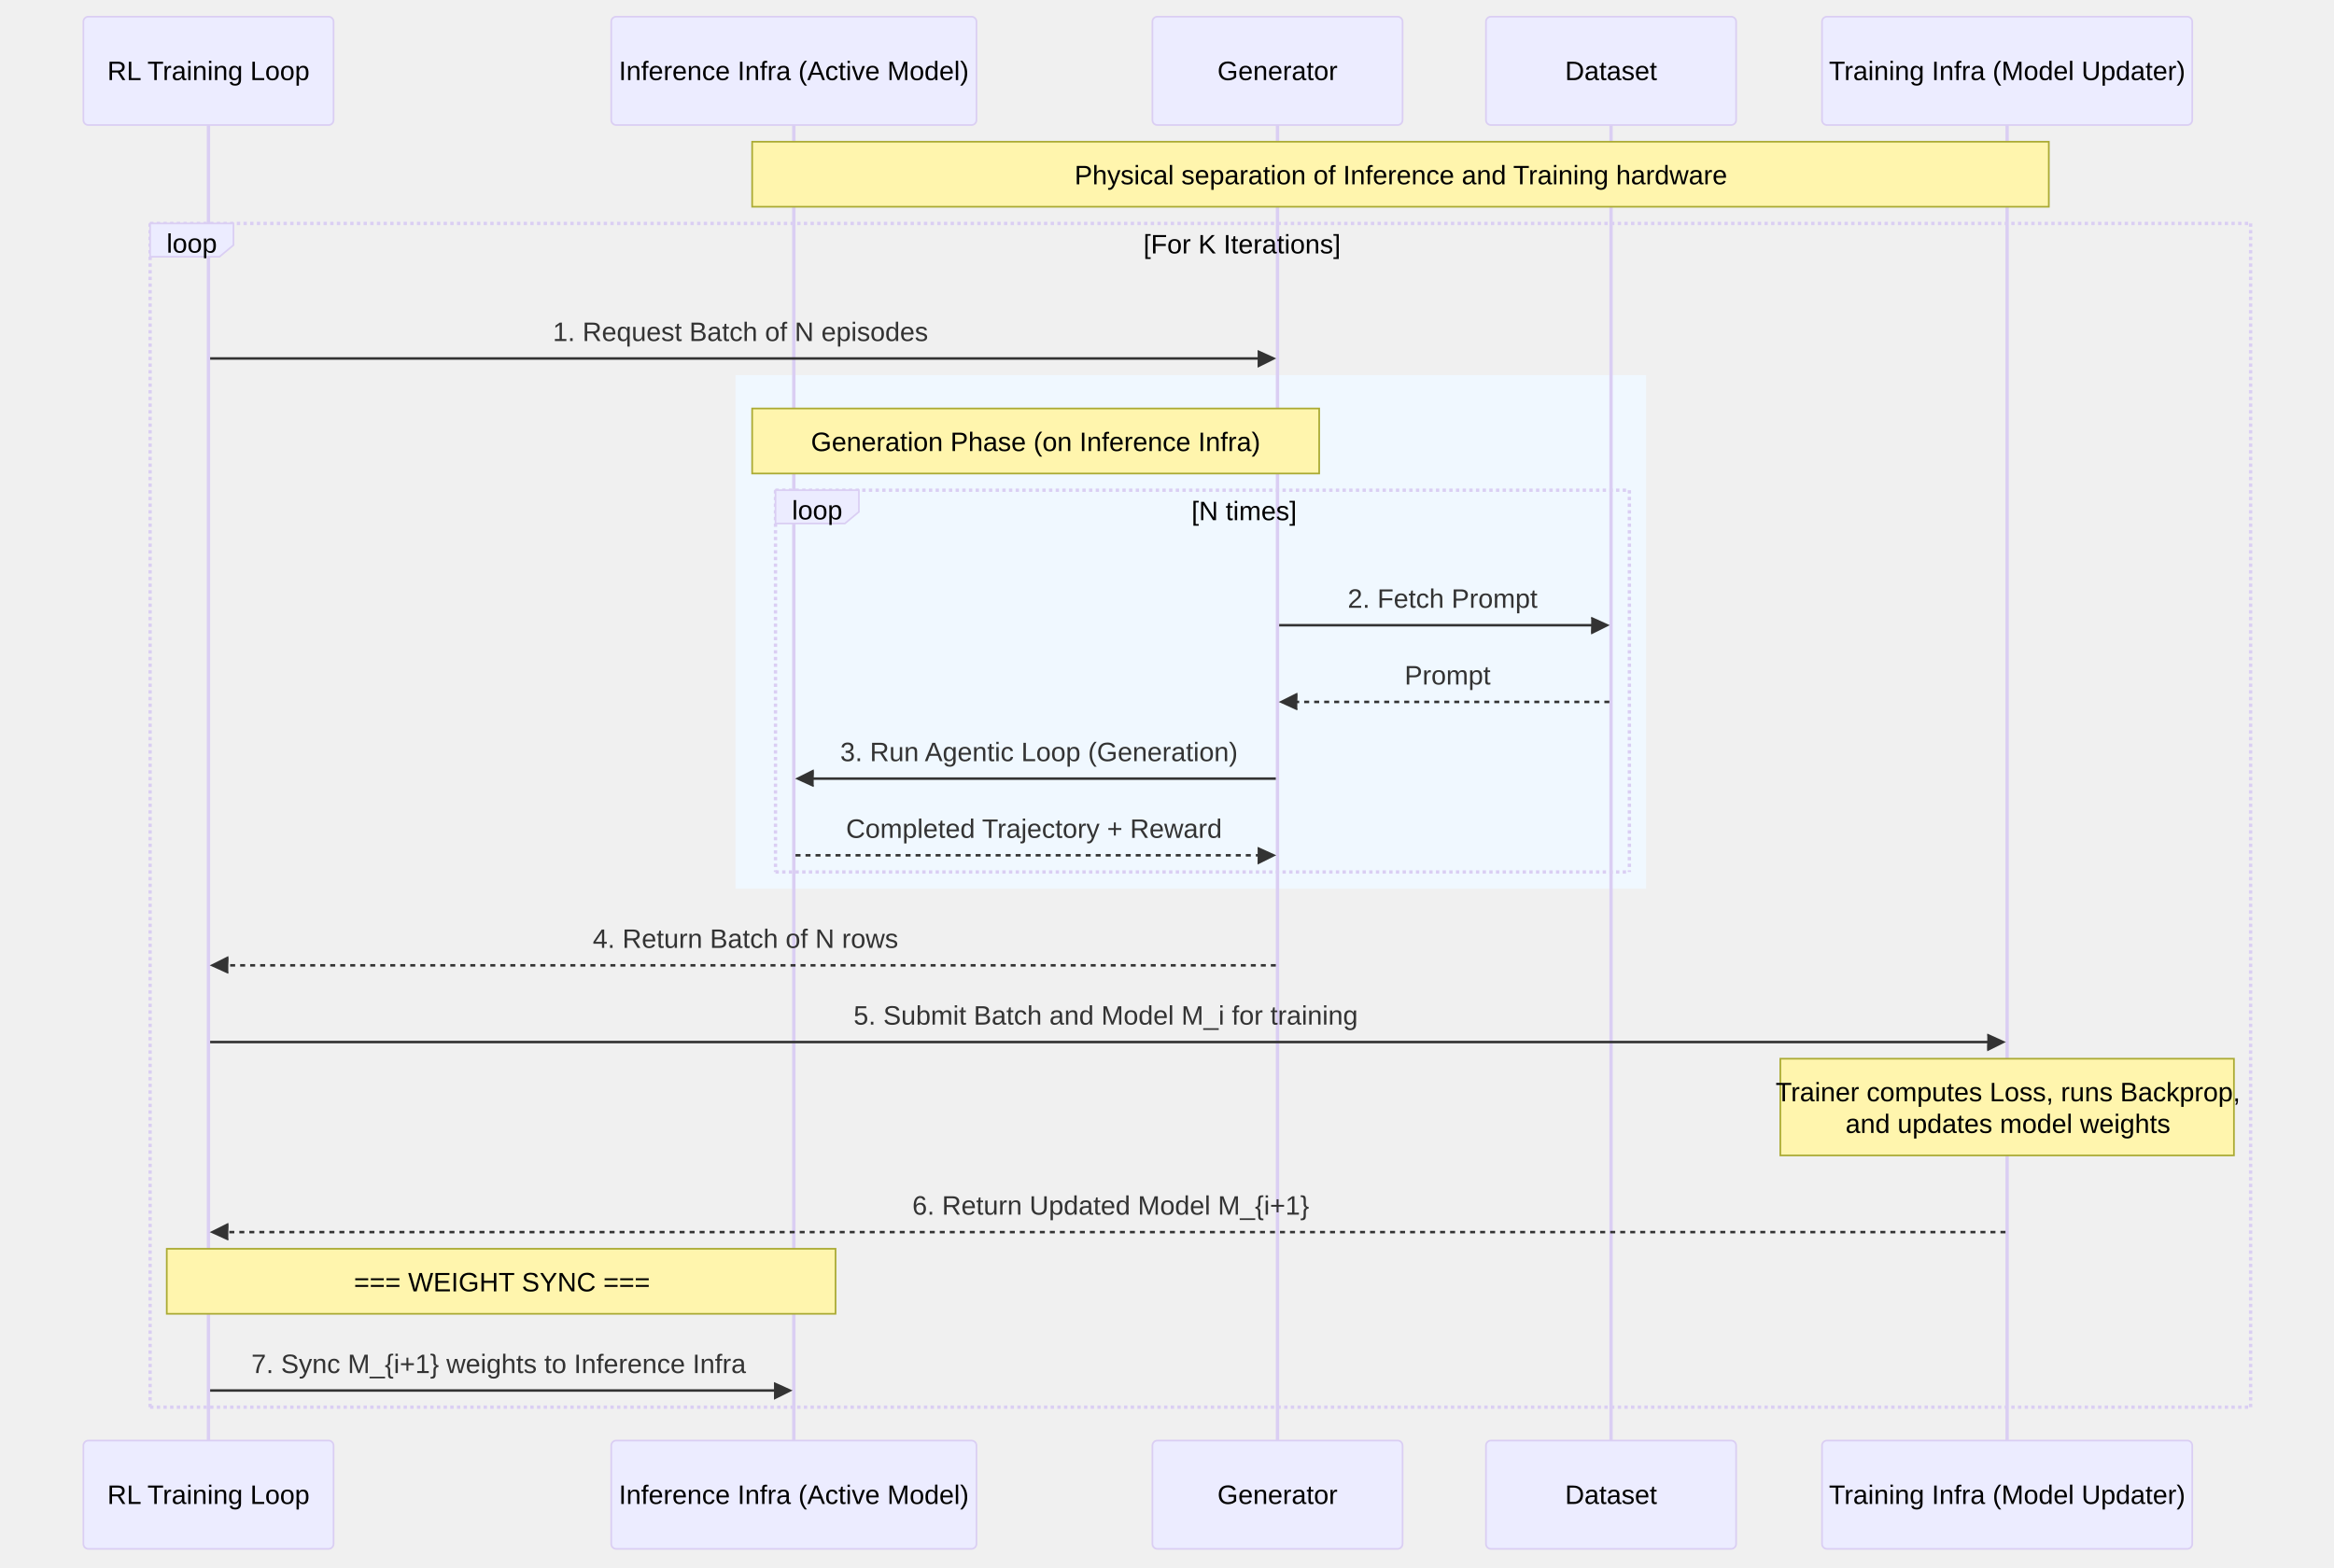
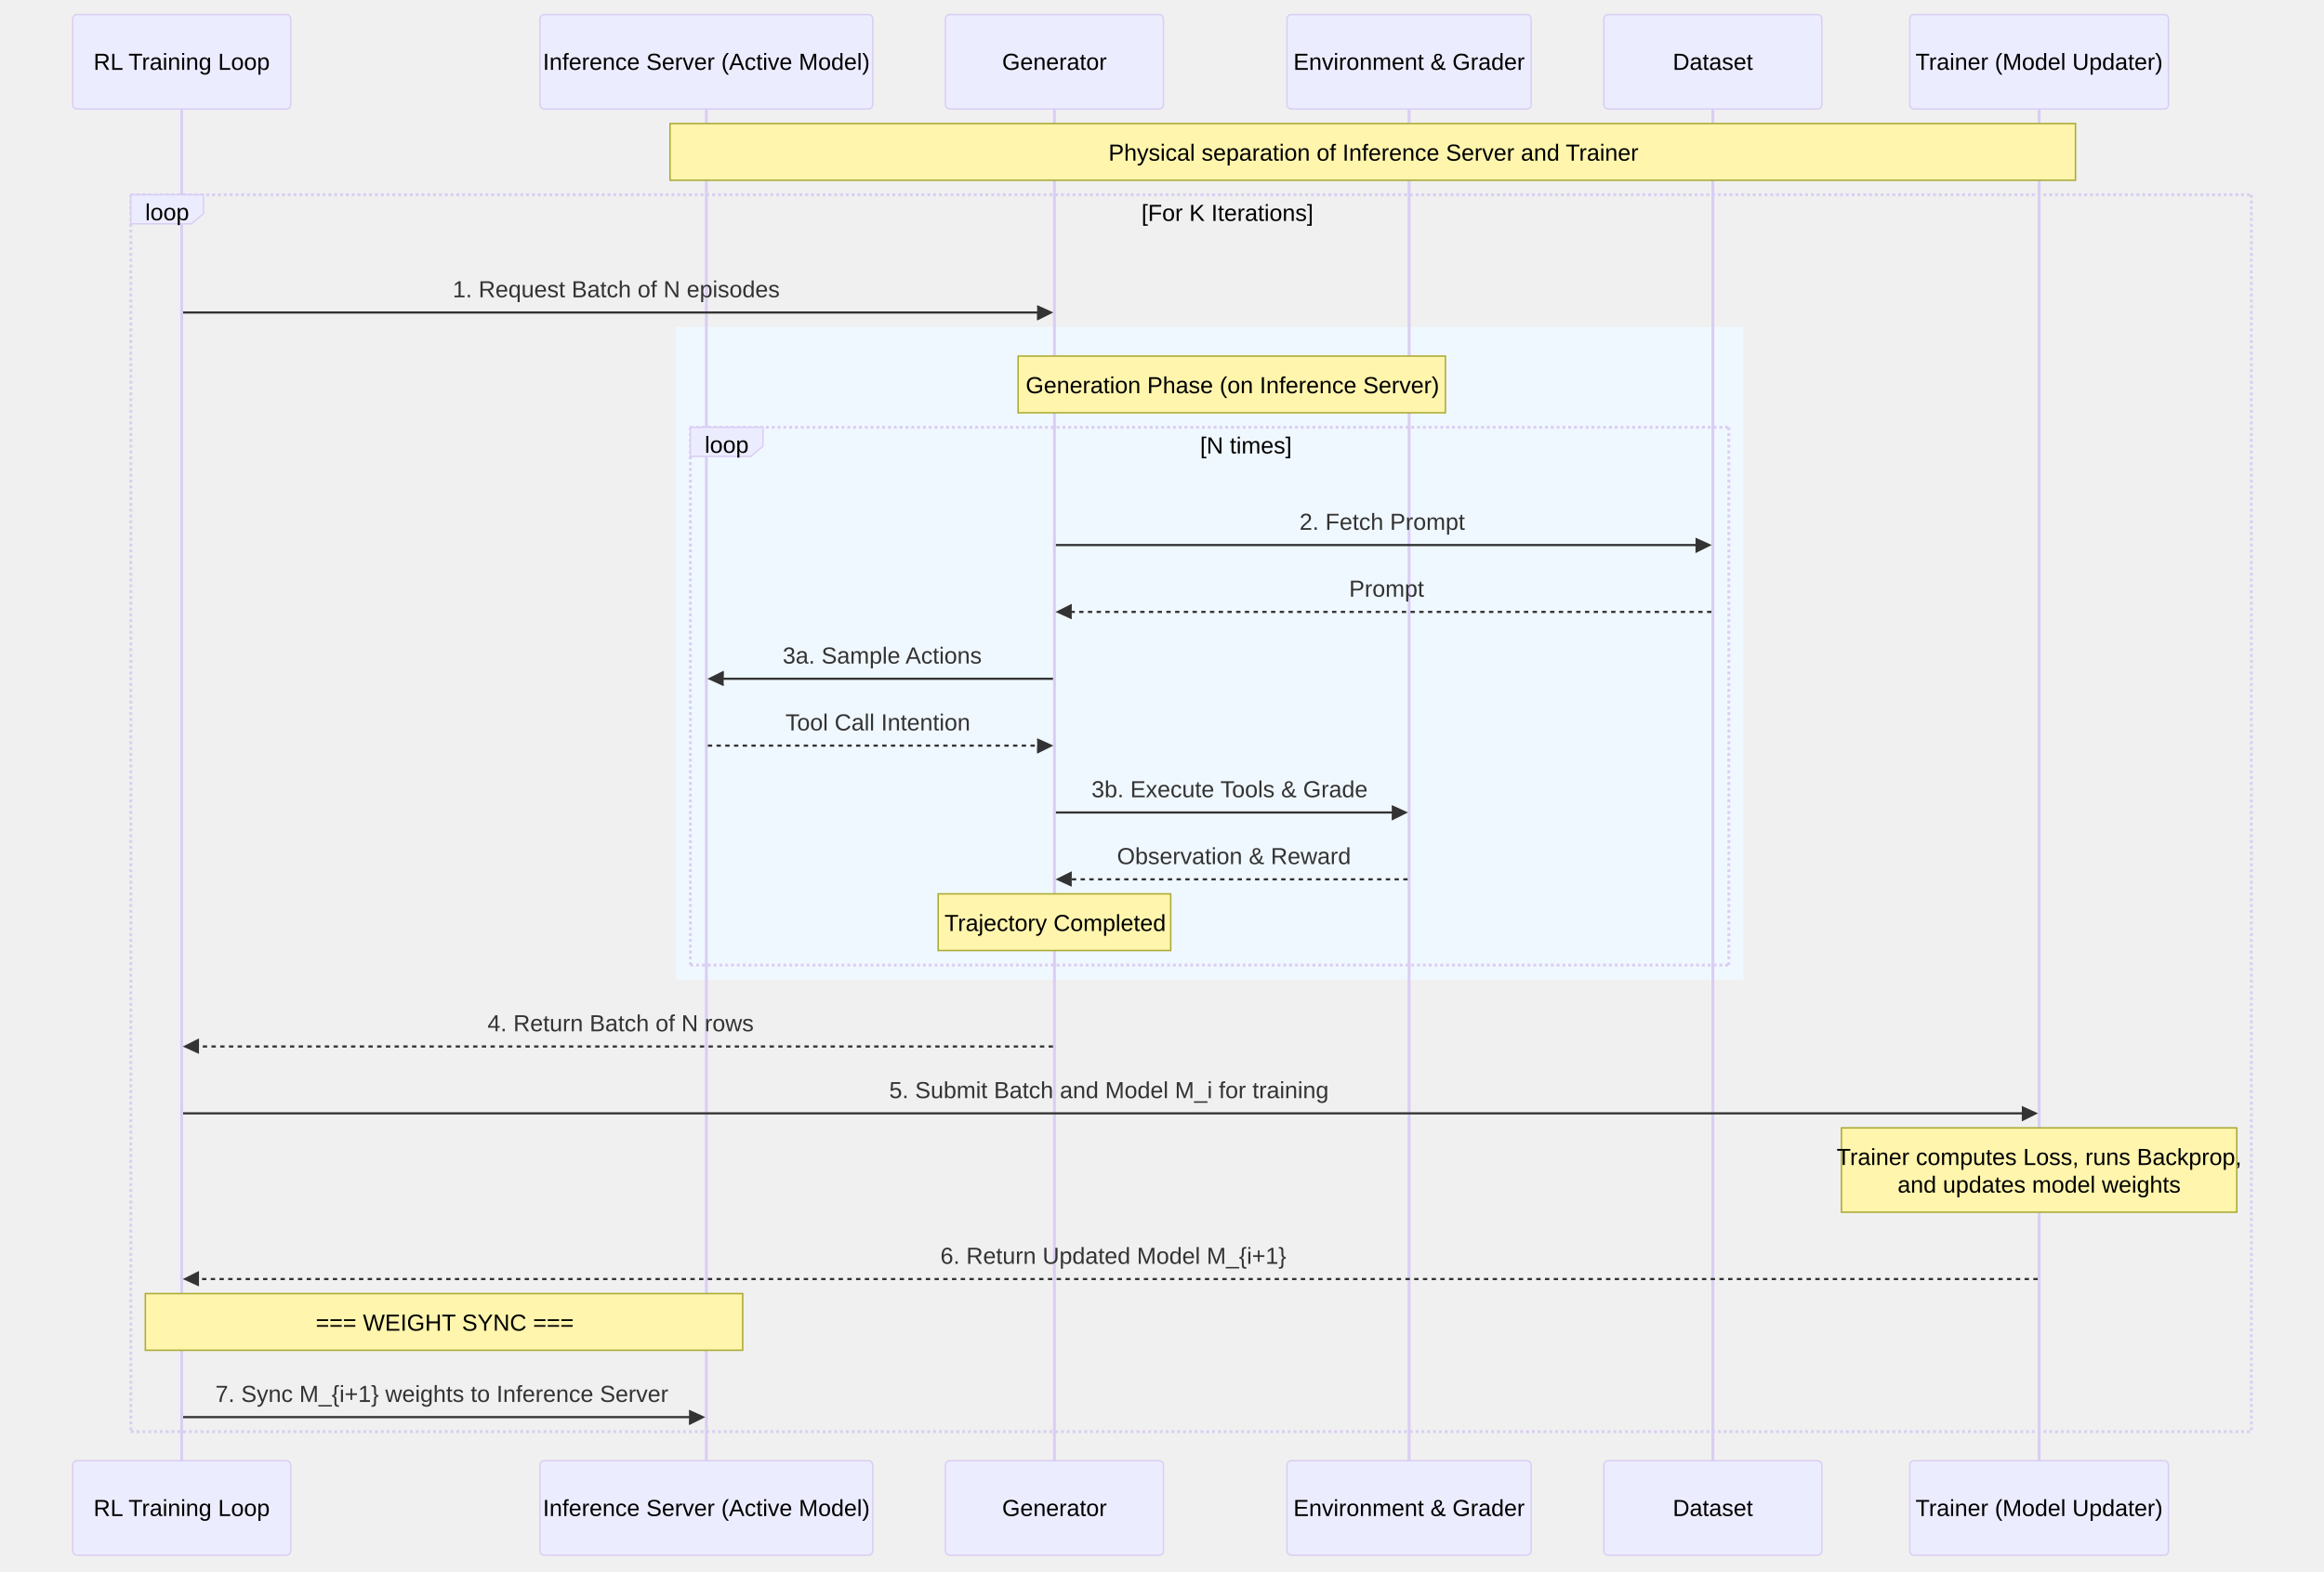
- <svg xmlns="http://www.w3.org/2000/svg" id="my-svg" width="100%" style="max-width: 1399.5px; background-color: white;" viewBox="-50 -10 1399.5 940" role="graphics-document document" aria-roledescription="sequence">
-   <rect x="391" y="215" fill="rgb(240, 248, 255)" width="546" height="308" class="rect" />
-   <g>
-     <rect x="1042.5" y="854" fill="#eaeaea" stroke="#666" width="222" height="65" name="T" rx="3" ry="3" class="actor actor-bottom" />
-     <text x="1153.5" y="886.5" dominant-baseline="central" alignment-baseline="central" class="actor actor-box" style="text-anchor: middle; font-size: 16px; font-weight: 400;">
-       <tspan x="1153.5" dy="0">Training Infra (Model Updater)</tspan>
-     </text>
-   </g>
-   <g>
-     <rect x="841" y="854" fill="#eaeaea" stroke="#666" width="150" height="65" name="D" rx="3" ry="3" class="actor actor-bottom" />
-     <text x="916" y="886.5" dominant-baseline="central" alignment-baseline="central" class="actor actor-box" style="text-anchor: middle; font-size: 16px; font-weight: 400;">
-       <tspan x="916" dy="0">Dataset</tspan>
-     </text>
-   </g>
-   <g>
-     <rect x="641" y="854" fill="#eaeaea" stroke="#666" width="150" height="65" name="G" rx="3" ry="3" class="actor actor-bottom" />
-     <text x="716" y="886.5" dominant-baseline="central" alignment-baseline="central" class="actor actor-box" style="text-anchor: middle; font-size: 16px; font-weight: 400;">
-       <tspan x="716" dy="0">Generator</tspan>
-     </text>
-   </g>
-   <g>
-     <rect x="316.5" y="854" fill="#eaeaea" stroke="#666" width="219" height="65" name="I" rx="3" ry="3" class="actor actor-bottom" />
-     <text x="426" y="886.5" dominant-baseline="central" alignment-baseline="central" class="actor actor-box" style="text-anchor: middle; font-size: 16px; font-weight: 400;">
-       <tspan x="426" dy="0">Inference Infra (Active Model)</tspan>
-     </text>
-   </g>
-   <g>
-     <rect x="0" y="854" fill="#eaeaea" stroke="#666" width="150" height="65" name="O" rx="3" ry="3" class="actor actor-bottom" />
-     <text x="75" y="886.5" dominant-baseline="central" alignment-baseline="central" class="actor actor-box" style="text-anchor: middle; font-size: 16px; font-weight: 400;">
+ <svg xmlns="http://www.w3.org/2000/svg" id="my-svg" width="100%" style="max-width: 1599px; background-color: white;" viewBox="-50 -10 1599 1081" role="graphics-document document" aria-roledescription="sequence">
+   <rect x="415" y="215" fill="rgb(240, 248, 255)" width="734.5" height="449" class="rect" />
+   <g>
+     <rect x="1264" y="995" fill="#eaeaea" stroke="#666" width="178" height="65" name="T" rx="3" ry="3" class="actor actor-bottom" />
+     <text x="1353" y="1027.5" dominant-baseline="central" alignment-baseline="central" class="actor actor-box" style="text-anchor: middle; font-size: 16px; font-weight: 400;">
+       <tspan x="1353" dy="0">Trainer (Model Updater)</tspan>
+     </text>
+   </g>
+   <g>
+     <rect x="1053.5" y="995" fill="#eaeaea" stroke="#666" width="150" height="65" name="D" rx="3" ry="3" class="actor actor-bottom" />
+     <text x="1128.5" y="1027.5" dominant-baseline="central" alignment-baseline="central" class="actor actor-box" style="text-anchor: middle; font-size: 16px; font-weight: 400;">
+       <tspan x="1128.5" dy="0">Dataset</tspan>
+     </text>
+   </g>
+   <g>
+     <rect x="835.5" y="995" fill="#eaeaea" stroke="#666" width="168" height="65" name="E" rx="3" ry="3" class="actor actor-bottom" />
+     <text x="919.5" y="1027.5" dominant-baseline="central" alignment-baseline="central" class="actor actor-box" style="text-anchor: middle; font-size: 16px; font-weight: 400;">
+       <tspan x="919.5" dy="0">Environment &amp; Grader</tspan>
+     </text>
+   </g>
+   <g>
+     <rect x="600.5" y="995" fill="#eaeaea" stroke="#666" width="150" height="65" name="G" rx="3" ry="3" class="actor actor-bottom" />
+     <text x="675.5" y="1027.5" dominant-baseline="central" alignment-baseline="central" class="actor actor-box" style="text-anchor: middle; font-size: 16px; font-weight: 400;">
+       <tspan x="675.5" dy="0">Generator</tspan>
+     </text>
+   </g>
+   <g>
+     <rect x="321.5" y="995" fill="#eaeaea" stroke="#666" width="229" height="65" name="I" rx="3" ry="3" class="actor actor-bottom" />
+     <text x="436" y="1027.5" dominant-baseline="central" alignment-baseline="central" class="actor actor-box" style="text-anchor: middle; font-size: 16px; font-weight: 400;">
+       <tspan x="436" dy="0">Inference Server (Active Model)</tspan>
+     </text>
+   </g>
+   <g>
+     <rect x="0" y="995" fill="#eaeaea" stroke="#666" width="150" height="65" name="O" rx="3" ry="3" class="actor actor-bottom" />
+     <text x="75" y="1027.5" dominant-baseline="central" alignment-baseline="central" class="actor actor-box" style="text-anchor: middle; font-size: 16px; font-weight: 400;">
      <tspan x="75" dy="0">RL Training Loop</tspan>
    </text>
  </g>
  <g>
-     <line id="actor4" x1="1153.5" y1="65" x2="1153.5" y2="854" class="actor-line 200" stroke-width="0.5px" stroke="#999" name="T" />
+     <line id="actor5" x1="1353" y1="65" x2="1353" y2="995" class="actor-line 200" stroke-width="0.5px" stroke="#999" name="T" />
+     <g id="root-5">
+       <rect x="1264" y="0" fill="#eaeaea" stroke="#666" width="178" height="65" name="T" rx="3" ry="3" class="actor actor-top" />
+       <text x="1353" y="32.5" dominant-baseline="central" alignment-baseline="central" class="actor actor-box" style="text-anchor: middle; font-size: 16px; font-weight: 400;">
+         <tspan x="1353" dy="0">Trainer (Model Updater)</tspan>
+       </text>
+     </g>
+   </g>
+   <g>
+     <line id="actor4" x1="1128.5" y1="65" x2="1128.5" y2="995" class="actor-line 200" stroke-width="0.5px" stroke="#999" name="D" />
    <g id="root-4">
-       <rect x="1042.5" y="0" fill="#eaeaea" stroke="#666" width="222" height="65" name="T" rx="3" ry="3" class="actor actor-top" />
-       <text x="1153.5" y="32.5" dominant-baseline="central" alignment-baseline="central" class="actor actor-box" style="text-anchor: middle; font-size: 16px; font-weight: 400;">
-         <tspan x="1153.5" dy="0">Training Infra (Model Updater)</tspan>
-       </text>
-     </g>
-   </g>
-   <g>
-     <line id="actor3" x1="916" y1="65" x2="916" y2="854" class="actor-line 200" stroke-width="0.5px" stroke="#999" name="D" />
+       <rect x="1053.5" y="0" fill="#eaeaea" stroke="#666" width="150" height="65" name="D" rx="3" ry="3" class="actor actor-top" />
+       <text x="1128.5" y="32.5" dominant-baseline="central" alignment-baseline="central" class="actor actor-box" style="text-anchor: middle; font-size: 16px; font-weight: 400;">
+         <tspan x="1128.5" dy="0">Dataset</tspan>
+       </text>
+     </g>
+   </g>
+   <g>
+     <line id="actor3" x1="919.5" y1="65" x2="919.5" y2="995" class="actor-line 200" stroke-width="0.5px" stroke="#999" name="E" />
    <g id="root-3">
-       <rect x="841" y="0" fill="#eaeaea" stroke="#666" width="150" height="65" name="D" rx="3" ry="3" class="actor actor-top" />
-       <text x="916" y="32.5" dominant-baseline="central" alignment-baseline="central" class="actor actor-box" style="text-anchor: middle; font-size: 16px; font-weight: 400;">
-         <tspan x="916" dy="0">Dataset</tspan>
-       </text>
-     </g>
-   </g>
-   <g>
-     <line id="actor2" x1="716" y1="65" x2="716" y2="854" class="actor-line 200" stroke-width="0.5px" stroke="#999" name="G" />
+       <rect x="835.5" y="0" fill="#eaeaea" stroke="#666" width="168" height="65" name="E" rx="3" ry="3" class="actor actor-top" />
+       <text x="919.5" y="32.5" dominant-baseline="central" alignment-baseline="central" class="actor actor-box" style="text-anchor: middle; font-size: 16px; font-weight: 400;">
+         <tspan x="919.5" dy="0">Environment &amp; Grader</tspan>
+       </text>
+     </g>
+   </g>
+   <g>
+     <line id="actor2" x1="675.5" y1="65" x2="675.5" y2="995" class="actor-line 200" stroke-width="0.5px" stroke="#999" name="G" />
    <g id="root-2">
-       <rect x="641" y="0" fill="#eaeaea" stroke="#666" width="150" height="65" name="G" rx="3" ry="3" class="actor actor-top" />
-       <text x="716" y="32.5" dominant-baseline="central" alignment-baseline="central" class="actor actor-box" style="text-anchor: middle; font-size: 16px; font-weight: 400;">
-         <tspan x="716" dy="0">Generator</tspan>
-       </text>
-     </g>
-   </g>
-   <g>
-     <line id="actor1" x1="426" y1="65" x2="426" y2="854" class="actor-line 200" stroke-width="0.5px" stroke="#999" name="I" />
+       <rect x="600.5" y="0" fill="#eaeaea" stroke="#666" width="150" height="65" name="G" rx="3" ry="3" class="actor actor-top" />
+       <text x="675.5" y="32.5" dominant-baseline="central" alignment-baseline="central" class="actor actor-box" style="text-anchor: middle; font-size: 16px; font-weight: 400;">
+         <tspan x="675.5" dy="0">Generator</tspan>
+       </text>
+     </g>
+   </g>
+   <g>
+     <line id="actor1" x1="436" y1="65" x2="436" y2="995" class="actor-line 200" stroke-width="0.5px" stroke="#999" name="I" />
    <g id="root-1">
-       <rect x="316.5" y="0" fill="#eaeaea" stroke="#666" width="219" height="65" name="I" rx="3" ry="3" class="actor actor-top" />
-       <text x="426" y="32.5" dominant-baseline="central" alignment-baseline="central" class="actor actor-box" style="text-anchor: middle; font-size: 16px; font-weight: 400;">
-         <tspan x="426" dy="0">Inference Infra (Active Model)</tspan>
-       </text>
-     </g>
-   </g>
-   <g>
-     <line id="actor0" x1="75" y1="65" x2="75" y2="854" class="actor-line 200" stroke-width="0.5px" stroke="#999" name="O" />
+       <rect x="321.5" y="0" fill="#eaeaea" stroke="#666" width="229" height="65" name="I" rx="3" ry="3" class="actor actor-top" />
+       <text x="436" y="32.5" dominant-baseline="central" alignment-baseline="central" class="actor actor-box" style="text-anchor: middle; font-size: 16px; font-weight: 400;">
+         <tspan x="436" dy="0">Inference Server (Active Model)</tspan>
+       </text>
+     </g>
+   </g>
+   <g>
+     <line id="actor0" x1="75" y1="65" x2="75" y2="995" class="actor-line 200" stroke-width="0.5px" stroke="#999" name="O" />
    <g id="root-0">
      <rect x="0" y="0" fill="#eaeaea" stroke="#666" width="150" height="65" name="O" rx="3" ry="3" class="actor actor-top" />
      <text x="75" y="32.5" dominant-baseline="central" alignment-baseline="central" class="actor actor-box" style="text-anchor: middle; font-size: 16px; font-weight: 400;">
        <tspan x="75" dy="0">RL Training Loop</tspan>
      </text>
    </g>
  </g>
  <style>#my-svg{font-family:"trebuchet ms",verdana,arial,sans-serif;font-size:16px;fill:#333;}@keyframes edge-animation-frame{from{stroke-dashoffset:0;}}@keyframes dash{to{stroke-dashoffset:0;}}#my-svg .edge-animation-slow{stroke-dasharray:9,5!important;stroke-dashoffset:900;animation:dash 50s linear infinite;stroke-linecap:round;}#my-svg .edge-animation-fast{stroke-dasharray:9,5!important;stroke-dashoffset:900;animation:dash 20s linear infinite;stroke-linecap:round;}#my-svg .error-icon{fill:#552222;}#my-svg .error-text{fill:#552222;stroke:#552222;}#my-svg .edge-thickness-normal{stroke-width:1px;}#my-svg .edge-thickness-thick{stroke-width:3.5px;}#my-svg .edge-pattern-solid{stroke-dasharray:0;}#my-svg .edge-thickness-invisible{stroke-width:0;fill:none;}#my-svg .edge-pattern-dashed{stroke-dasharray:3;}#my-svg .edge-pattern-dotted{stroke-dasharray:2;}#my-svg .marker{fill:#333333;stroke:#333333;}#my-svg .marker.cross{stroke:#333333;}#my-svg svg{font-family:"trebuchet ms",verdana,arial,sans-serif;font-size:16px;}#my-svg p{margin:0;}#my-svg .actor{stroke:hsl(259.626, 59.777%, 87.902%);fill:#ECECFF;}#my-svg text.actor&gt;tspan{fill:black;stroke:none;}#my-svg .actor-line{stroke:hsl(259.626, 59.777%, 87.902%);}#my-svg .innerArc{stroke-width:1.5;stroke-dasharray:none;}#my-svg .messageLine0{stroke-width:1.5;stroke-dasharray:none;stroke:#333;}#my-svg .messageLine1{stroke-width:1.5;stroke-dasharray:2,2;stroke:#333;}#my-svg #arrowhead path{fill:#333;stroke:#333;}#my-svg .sequenceNumber{fill:white;}#my-svg #sequencenumber{fill:#333;}#my-svg #crosshead path{fill:#333;stroke:#333;}#my-svg .messageText{fill:#333;stroke:none;}#my-svg .labelBox{stroke:hsl(259.626, 59.777%, 87.902%);fill:#ECECFF;}#my-svg .labelText,#my-svg .labelText&gt;tspan{fill:black;stroke:none;}#my-svg .loopText,#my-svg .loopText&gt;tspan{fill:black;stroke:none;}#my-svg .loopLine{stroke-width:2px;stroke-dasharray:2,2;stroke:hsl(259.626, 59.777%, 87.902%);fill:hsl(259.626, 59.777%, 87.902%);}#my-svg .note{stroke:#aaaa33;fill:#fff5ad;}#my-svg .noteText,#my-svg .noteText&gt;tspan{fill:black;stroke:none;}#my-svg .activation0{fill:#f4f4f4;stroke:#666;}#my-svg .activation1{fill:#f4f4f4;stroke:#666;}#my-svg .activation2{fill:#f4f4f4;stroke:#666;}#my-svg .actorPopupMenu{position:absolute;}#my-svg .actorPopupMenuPanel{position:absolute;fill:#ECECFF;box-shadow:0px 8px 16px 0px rgba(0,0,0,0.2);filter:drop-shadow(3px 5px 2px rgb(0 0 0 / 0.4));}#my-svg .actor-man line{stroke:hsl(259.626, 59.777%, 87.902%);fill:#ECECFF;}#my-svg .actor-man circle,#my-svg line{stroke:hsl(259.626, 59.777%, 87.902%);fill:#ECECFF;stroke-width:2px;}#my-svg :root{--mermaid-font-family:"trebuchet ms",verdana,arial,sans-serif;}</style>
  <g />
  <defs>
    <symbol id="computer" width="24" height="24">
      <path transform="scale(.5)" d="M2 2v13h20v-13h-20zm18 11h-16v-9h16v9zm-10.228 6l.466-1h3.524l.467 1h-4.457zm14.228 3h-24l2-6h2.104l-1.33 4h18.45l-1.297-4h2.073l2 6zm-5-10h-14v-7h14v7z" />
    </symbol>
  </defs>
  <defs>
    <symbol id="database" fill-rule="evenodd" clip-rule="evenodd">
      <path transform="scale(.5)" d="M12.258.001l.256.004.255.005.253.008.251.01.249.012.247.015.246.016.242.019.241.02.239.023.236.024.233.027.231.028.229.031.225.032.223.034.22.036.217.038.214.04.211.041.208.043.205.045.201.046.198.048.194.05.191.051.187.053.183.054.18.056.175.057.172.059.168.06.163.061.16.063.155.064.15.066.074.033.073.033.071.034.07.034.069.035.068.035.067.035.066.035.064.036.064.036.062.036.06.036.06.037.058.037.058.037.055.038.055.038.053.038.052.038.051.039.05.039.048.039.047.039.045.04.044.04.043.04.041.04.04.041.039.041.037.041.036.041.034.041.033.042.032.042.03.042.029.042.027.042.026.043.024.043.023.043.021.043.02.043.018.044.017.043.015.044.013.044.012.044.011.045.009.044.007.045.006.045.004.045.002.045.001.045v17l-.001.045-.002.045-.004.045-.006.045-.007.045-.009.044-.011.045-.012.044-.013.044-.015.044-.017.043-.018.044-.02.043-.021.043-.023.043-.024.043-.026.043-.027.042-.029.042-.03.042-.032.042-.033.042-.034.041-.036.041-.037.041-.039.041-.04.041-.041.04-.043.04-.044.04-.045.04-.047.039-.048.039-.05.039-.051.039-.052.038-.053.038-.055.038-.055.038-.058.037-.058.037-.06.037-.06.036-.062.036-.064.036-.064.036-.066.035-.067.035-.068.035-.069.035-.07.034-.071.034-.073.033-.074.033-.15.066-.155.064-.16.063-.163.061-.168.06-.172.059-.175.057-.18.056-.183.054-.187.053-.191.051-.194.05-.198.048-.201.046-.205.045-.208.043-.211.041-.214.04-.217.038-.22.036-.223.034-.225.032-.229.031-.231.028-.233.027-.236.024-.239.023-.241.02-.242.019-.246.016-.247.015-.249.012-.251.01-.253.008-.255.005-.256.004-.258.001-.258-.001-.256-.004-.255-.005-.253-.008-.251-.01-.249-.012-.247-.015-.245-.016-.243-.019-.241-.02-.238-.023-.236-.024-.234-.027-.231-.028-.228-.031-.226-.032-.223-.034-.22-.036-.217-.038-.214-.04-.211-.041-.208-.043-.204-.045-.201-.046-.198-.048-.195-.05-.19-.051-.187-.053-.184-.054-.179-.056-.176-.057-.172-.059-.167-.06-.164-.061-.159-.063-.155-.064-.151-.066-.074-.033-.072-.033-.072-.034-.07-.034-.069-.035-.068-.035-.067-.035-.066-.035-.064-.036-.063-.036-.062-.036-.061-.036-.06-.037-.058-.037-.057-.037-.056-.038-.055-.038-.053-.038-.052-.038-.051-.039-.049-.039-.049-.039-.046-.039-.046-.04-.044-.04-.043-.04-.041-.04-.04-.041-.039-.041-.037-.041-.036-.041-.034-.041-.033-.042-.032-.042-.03-.042-.029-.042-.027-.042-.026-.043-.024-.043-.023-.043-.021-.043-.02-.043-.018-.044-.017-.043-.015-.044-.013-.044-.012-.044-.011-.045-.009-.044-.007-.045-.006-.045-.004-.045-.002-.045-.001-.045v-17l.001-.045.002-.045.004-.045.006-.045.007-.045.009-.044.011-.045.012-.044.013-.044.015-.044.017-.043.018-.044.02-.043.021-.043.023-.043.024-.043.026-.043.027-.042.029-.042.03-.042.032-.042.033-.042.034-.041.036-.041.037-.041.039-.041.04-.041.041-.04.043-.04.044-.04.046-.04.046-.039.049-.039.049-.039.051-.039.052-.038.053-.038.055-.038.056-.038.057-.037.058-.037.06-.037.061-.036.062-.036.063-.036.064-.036.066-.035.067-.035.068-.035.069-.035.07-.034.072-.034.072-.033.074-.033.151-.066.155-.064.159-.063.164-.061.167-.06.172-.059.176-.057.179-.056.184-.054.187-.053.19-.051.195-.05.198-.048.201-.046.204-.045.208-.043.211-.041.214-.04.217-.038.22-.036.223-.034.226-.032.228-.031.231-.028.234-.027.236-.024.238-.023.241-.02.243-.019.245-.016.247-.015.249-.012.251-.01.253-.008.255-.005.256-.004.258-.001.258.001zm-9.258 20.499v.01l.001.021.003.021.004.022.005.021.006.022.007.022.009.023.01.022.011.023.012.023.013.023.015.023.016.024.017.023.018.024.019.024.021.024.022.025.023.024.024.025.052.049.056.05.061.051.066.051.07.051.075.051.079.052.084.052.088.052.092.052.097.052.102.051.105.052.11.052.114.051.119.051.123.051.127.05.131.05.135.05.139.048.144.049.147.047.152.047.155.047.16.045.163.045.167.043.171.043.176.041.178.041.183.039.187.039.19.037.194.035.197.035.202.033.204.031.209.03.212.029.216.027.219.025.222.024.226.021.23.02.233.018.236.016.24.015.243.012.246.01.249.008.253.005.256.004.259.001.26-.001.257-.004.254-.005.25-.008.247-.011.244-.012.241-.014.237-.016.233-.018.231-.021.226-.021.224-.024.22-.026.216-.027.212-.028.21-.031.205-.031.202-.034.198-.034.194-.036.191-.037.187-.039.183-.04.179-.04.175-.042.172-.043.168-.044.163-.045.16-.046.155-.046.152-.047.148-.048.143-.049.139-.049.136-.05.131-.05.126-.05.123-.051.118-.052.114-.051.11-.052.106-.052.101-.052.096-.052.092-.052.088-.053.083-.051.079-.052.074-.052.07-.051.065-.051.06-.051.056-.05.051-.05.023-.024.023-.025.021-.024.02-.024.019-.024.018-.024.017-.024.015-.023.014-.024.013-.023.012-.023.01-.023.01-.022.008-.022.006-.022.006-.022.004-.022.004-.021.001-.021.001-.021v-4.127l-.077.055-.08.053-.083.054-.085.053-.087.052-.09.052-.093.051-.095.05-.097.05-.1.049-.102.049-.105.048-.106.047-.109.047-.111.046-.114.045-.115.045-.118.044-.12.043-.122.042-.124.042-.126.041-.128.04-.13.04-.132.038-.134.038-.135.037-.138.037-.139.035-.142.035-.143.034-.144.033-.147.032-.148.031-.15.03-.151.03-.153.029-.154.027-.156.027-.158.026-.159.025-.161.024-.162.023-.163.022-.165.021-.166.02-.167.019-.169.018-.169.017-.171.016-.173.015-.173.014-.175.013-.175.012-.177.011-.178.01-.179.008-.179.008-.181.006-.182.005-.182.004-.184.003-.184.002h-.37l-.184-.002-.184-.003-.182-.004-.182-.005-.181-.006-.179-.008-.179-.008-.178-.01-.176-.011-.176-.012-.175-.013-.173-.014-.172-.015-.171-.016-.17-.017-.169-.018-.167-.019-.166-.02-.165-.021-.163-.022-.162-.023-.161-.024-.159-.025-.157-.026-.156-.027-.155-.027-.153-.029-.151-.03-.15-.03-.148-.031-.146-.032-.145-.033-.143-.034-.141-.035-.14-.035-.137-.037-.136-.037-.134-.038-.132-.038-.13-.04-.128-.04-.126-.041-.124-.042-.122-.042-.12-.044-.117-.043-.116-.045-.113-.045-.112-.046-.109-.047-.106-.047-.105-.048-.102-.049-.1-.049-.097-.05-.095-.05-.093-.052-.09-.051-.087-.052-.085-.053-.083-.054-.08-.054-.077-.054v4.127zm0-5.654v.011l.001.021.003.021.004.021.005.022.006.022.007.022.009.022.01.022.011.023.012.023.013.023.015.024.016.023.017.024.018.024.019.024.021.024.022.024.023.025.024.024.052.05.056.05.061.05.066.051.07.051.075.052.079.051.084.052.088.052.092.052.097.052.102.052.105.052.11.051.114.051.119.052.123.05.127.051.131.05.135.049.139.049.144.048.147.048.152.047.155.046.16.045.163.045.167.044.171.042.176.042.178.04.183.04.187.038.19.037.194.036.197.034.202.033.204.032.209.03.212.028.216.027.219.025.222.024.226.022.23.02.233.018.236.016.24.014.243.012.246.01.249.008.253.006.256.003.259.001.26-.001.257-.003.254-.006.25-.008.247-.01.244-.012.241-.015.237-.016.233-.018.231-.02.226-.022.224-.024.22-.025.216-.027.212-.029.21-.03.205-.032.202-.033.198-.035.194-.036.191-.037.187-.039.183-.039.179-.041.175-.042.172-.043.168-.044.163-.045.16-.045.155-.047.152-.047.148-.048.143-.048.139-.05.136-.049.131-.05.126-.051.123-.051.118-.051.114-.052.11-.052.106-.052.101-.052.096-.052.092-.052.088-.052.083-.052.079-.052.074-.051.07-.052.065-.051.06-.05.056-.051.051-.049.023-.025.023-.024.021-.025.02-.024.019-.024.018-.024.017-.024.015-.023.014-.023.013-.024.012-.022.01-.023.01-.023.008-.022.006-.022.006-.022.004-.021.004-.022.001-.021.001-.021v-4.139l-.077.054-.08.054-.083.054-.085.052-.087.053-.09.051-.093.051-.095.051-.097.05-.1.049-.102.049-.105.048-.106.047-.109.047-.111.046-.114.045-.115.044-.118.044-.12.044-.122.042-.124.042-.126.041-.128.04-.13.039-.132.039-.134.038-.135.037-.138.036-.139.036-.142.035-.143.033-.144.033-.147.033-.148.031-.15.03-.151.03-.153.028-.154.028-.156.027-.158.026-.159.025-.161.024-.162.023-.163.022-.165.021-.166.02-.167.019-.169.018-.169.017-.171.016-.173.015-.173.014-.175.013-.175.012-.177.011-.178.009-.179.009-.179.007-.181.007-.182.005-.182.004-.184.003-.184.002h-.37l-.184-.002-.184-.003-.182-.004-.182-.005-.181-.007-.179-.007-.179-.009-.178-.009-.176-.011-.176-.012-.175-.013-.173-.014-.172-.015-.171-.016-.17-.017-.169-.018-.167-.019-.166-.02-.165-.021-.163-.022-.162-.023-.161-.024-.159-.025-.157-.026-.156-.027-.155-.028-.153-.028-.151-.03-.15-.03-.148-.031-.146-.033-.145-.033-.143-.033-.141-.035-.14-.036-.137-.036-.136-.037-.134-.038-.132-.039-.13-.039-.128-.04-.126-.041-.124-.042-.122-.043-.12-.043-.117-.044-.116-.044-.113-.046-.112-.046-.109-.046-.106-.047-.105-.048-.102-.049-.1-.049-.097-.05-.095-.051-.093-.051-.09-.051-.087-.053-.085-.052-.083-.054-.08-.054-.077-.054v4.139zm0-5.666v.011l.001.02.003.022.004.021.005.022.006.021.007.022.009.023.01.022.011.023.012.023.013.023.015.023.016.024.017.024.018.023.019.024.021.025.022.024.023.024.024.025.052.05.056.05.061.05.066.051.07.051.075.052.079.051.084.052.088.052.092.052.097.052.102.052.105.051.11.052.114.051.119.051.123.051.127.05.131.05.135.05.139.049.144.048.147.048.152.047.155.046.16.045.163.045.167.043.171.043.176.042.178.04.183.04.187.038.19.037.194.036.197.034.202.033.204.032.209.03.212.028.216.027.219.025.222.024.226.021.23.02.233.018.236.017.24.014.243.012.246.01.249.008.253.006.256.003.259.001.26-.001.257-.003.254-.006.25-.008.247-.01.244-.013.241-.014.237-.016.233-.018.231-.02.226-.022.224-.024.22-.025.216-.027.212-.029.21-.03.205-.032.202-.033.198-.035.194-.036.191-.037.187-.039.183-.039.179-.041.175-.042.172-.043.168-.044.163-.045.16-.045.155-.047.152-.047.148-.048.143-.049.139-.049.136-.049.131-.051.126-.05.123-.051.118-.052.114-.051.11-.052.106-.052.101-.052.096-.052.092-.052.088-.052.083-.052.079-.052.074-.052.07-.051.065-.051.06-.051.056-.05.051-.049.023-.025.023-.025.021-.024.02-.024.019-.024.018-.024.017-.024.015-.023.014-.024.013-.023.012-.023.01-.022.01-.023.008-.022.006-.022.006-.022.004-.022.004-.021.001-.021.001-.021v-4.153l-.077.054-.08.054-.083.053-.085.053-.087.053-.09.051-.093.051-.095.051-.097.05-.1.049-.102.048-.105.048-.106.048-.109.046-.111.046-.114.046-.115.044-.118.044-.12.043-.122.043-.124.042-.126.041-.128.04-.13.039-.132.039-.134.038-.135.037-.138.036-.139.036-.142.034-.143.034-.144.033-.147.032-.148.032-.15.03-.151.03-.153.028-.154.028-.156.027-.158.026-.159.024-.161.024-.162.023-.163.023-.165.021-.166.02-.167.019-.169.018-.169.017-.171.016-.173.015-.173.014-.175.013-.175.012-.177.01-.178.01-.179.009-.179.007-.181.006-.182.006-.182.004-.184.003-.184.001-.185.001-.185-.001-.184-.001-.184-.003-.182-.004-.182-.006-.181-.006-.179-.007-.179-.009-.178-.01-.176-.01-.176-.012-.175-.013-.173-.014-.172-.015-.171-.016-.17-.017-.169-.018-.167-.019-.166-.02-.165-.021-.163-.023-.162-.023-.161-.024-.159-.024-.157-.026-.156-.027-.155-.028-.153-.028-.151-.03-.15-.03-.148-.032-.146-.032-.145-.033-.143-.034-.141-.034-.14-.036-.137-.036-.136-.037-.134-.038-.132-.039-.13-.039-.128-.041-.126-.041-.124-.041-.122-.043-.12-.043-.117-.044-.116-.044-.113-.046-.112-.046-.109-.046-.106-.048-.105-.048-.102-.048-.1-.05-.097-.049-.095-.051-.093-.051-.09-.052-.087-.052-.085-.053-.083-.053-.08-.054-.077-.054v4.153zm8.74-8.179l-.257.004-.254.005-.25.008-.247.011-.244.012-.241.014-.237.016-.233.018-.231.021-.226.022-.224.023-.22.026-.216.027-.212.028-.21.031-.205.032-.202.033-.198.034-.194.036-.191.038-.187.038-.183.04-.179.041-.175.042-.172.043-.168.043-.163.045-.16.046-.155.046-.152.048-.148.048-.143.048-.139.049-.136.05-.131.05-.126.051-.123.051-.118.051-.114.052-.11.052-.106.052-.101.052-.096.052-.092.052-.088.052-.083.052-.079.052-.074.051-.07.052-.065.051-.06.05-.056.05-.051.05-.023.025-.023.024-.021.024-.02.025-.019.024-.018.024-.017.023-.015.024-.014.023-.013.023-.012.023-.01.023-.01.022-.008.022-.006.023-.006.021-.004.022-.004.021-.001.021-.001.021.001.021.001.021.004.021.004.022.006.021.006.023.008.022.01.022.01.023.012.023.013.023.014.023.015.024.017.023.018.024.019.024.02.025.021.024.023.024.023.025.051.05.056.05.06.05.065.051.07.052.074.051.079.052.083.052.088.052.092.052.096.052.101.052.106.052.11.052.114.052.118.051.123.051.126.051.131.05.136.05.139.049.143.048.148.048.152.048.155.046.16.046.163.045.168.043.172.043.175.042.179.041.183.04.187.038.191.038.194.036.198.034.202.033.205.032.21.031.212.028.216.027.22.026.224.023.226.022.231.021.233.018.237.016.241.014.244.012.247.011.25.008.254.005.257.004.26.001.26-.001.257-.004.254-.005.25-.008.247-.011.244-.012.241-.014.237-.016.233-.018.231-.021.226-.022.224-.023.22-.026.216-.027.212-.028.21-.031.205-.032.202-.033.198-.034.194-.036.191-.038.187-.038.183-.04.179-.041.175-.042.172-.043.168-.043.163-.045.16-.046.155-.046.152-.048.148-.048.143-.048.139-.049.136-.05.131-.05.126-.051.123-.051.118-.051.114-.052.11-.052.106-.052.101-.052.096-.052.092-.052.088-.052.083-.052.079-.052.074-.051.07-.052.065-.051.06-.05.056-.05.051-.05.023-.025.023-.024.021-.024.02-.025.019-.024.018-.024.017-.023.015-.024.014-.023.013-.023.012-.023.01-.023.01-.022.008-.022.006-.023.006-.021.004-.022.004-.021.001-.021.001-.021-.001-.021-.001-.021-.004-.021-.004-.022-.006-.021-.006-.023-.008-.022-.01-.022-.01-.023-.012-.023-.013-.023-.014-.023-.015-.024-.017-.023-.018-.024-.019-.024-.02-.025-.021-.024-.023-.024-.023-.025-.051-.05-.056-.05-.06-.05-.065-.051-.07-.052-.074-.051-.079-.052-.083-.052-.088-.052-.092-.052-.096-.052-.101-.052-.106-.052-.11-.052-.114-.052-.118-.051-.123-.051-.126-.051-.131-.05-.136-.05-.139-.049-.143-.048-.148-.048-.152-.048-.155-.046-.16-.046-.163-.045-.168-.043-.172-.043-.175-.042-.179-.041-.183-.04-.187-.038-.191-.038-.194-.036-.198-.034-.202-.033-.205-.032-.21-.031-.212-.028-.216-.027-.22-.026-.224-.023-.226-.022-.231-.021-.233-.018-.237-.016-.241-.014-.244-.012-.247-.011-.25-.008-.254-.005-.257-.004-.26-.001-.26.001z" />
    </symbol>
  </defs>
  <defs>
    <symbol id="clock" width="24" height="24">
      <path transform="scale(.5)" d="M12 2c5.514 0 10 4.486 10 10s-4.486 10-10 10-10-4.486-10-10 4.486-10 10-10zm0-2c-6.627 0-12 5.373-12 12s5.373 12 12 12 12-5.373 12-12-5.373-12-12-12zm5.848 12.459c.202.038.202.333.001.372-1.907.361-6.045 1.111-6.547 1.111-.719 0-1.301-.582-1.301-1.301 0-.512.77-5.447 1.125-7.445.034-.192.312-.181.343.014l.985 6.238 5.394 1.011z" />
    </symbol>
  </defs>
  <defs>
    <marker id="arrowhead" refX="7.9" refY="5" markerUnits="userSpaceOnUse" markerWidth="12" markerHeight="12" orient="auto-start-reverse">
      <path d="M -1 0 L 10 5 L 0 10 z" />
    </marker>
  </defs>
  <defs>
    <marker id="crosshead" markerWidth="15" markerHeight="8" orient="auto" refX="4" refY="4.5">
      <path fill="none" stroke="#000000" stroke-width="1pt" d="M 1,2 L 6,7 M 6,2 L 1,7" style="stroke-dasharray: 0, 0;" />
    </marker>
  </defs>
  <defs>
    <marker id="filled-head" refX="15.5" refY="7" markerWidth="20" markerHeight="28" orient="auto">
      <path d="M 18,7 L9,13 L14,7 L9,1 Z" />
    </marker>
  </defs>
  <defs>
    <marker id="sequencenumber" refX="15" refY="15" markerWidth="60" markerHeight="40" orient="auto">
      <circle cx="15" cy="15" r="6" />
    </marker>
  </defs>
  <g>
-     <rect x="401" y="75" fill="#EDF2AE" stroke="#666" width="777.5" height="39" class="note" />
-     <text x="790" y="80" text-anchor="middle" dominant-baseline="middle" alignment-baseline="middle" class="noteText" dy="1em" style="font-size: 16px; font-weight: 400;">
-       <tspan x="790">Physical separation of Inference and Training hardware</tspan>
-     </text>
-   </g>
-   <g>
-     <rect x="401" y="235" fill="#EDF2AE" stroke="#666" width="340" height="39" class="note" />
-     <text x="571" y="240" text-anchor="middle" dominant-baseline="middle" alignment-baseline="middle" class="noteText" dy="1em" style="font-size: 16px; font-weight: 400;">
-       <tspan x="571">Generation Phase (on Inference Infra)</tspan>
-     </text>
-   </g>
-   <g>
-     <line x1="415" y1="284" x2="927" y2="284" class="loopLine" />
-     <line x1="927" y1="284" x2="927" y2="513" class="loopLine" />
-     <line x1="415" y1="513" x2="927" y2="513" class="loopLine" />
-     <line x1="415" y1="284" x2="415" y2="513" class="loopLine" />
-     <polygon points="415,284 465,284 465,297 456.6,304 415,304" class="labelBox" />
-     <text x="440" y="297" text-anchor="middle" dominant-baseline="middle" alignment-baseline="middle" class="labelText" style="font-size: 16px; font-weight: 400;">loop</text>
-     <text x="696" y="302" text-anchor="middle" class="loopText" style="font-size: 16px; font-weight: 400;">
-       <tspan x="696">[N times]</tspan>
-     </text>
-   </g>
-   <g>
-     <rect x="1017.5" y="625" fill="#EDF2AE" stroke="#666" width="272" height="58" class="note" />
-     <text x="1154" y="630" text-anchor="middle" dominant-baseline="middle" alignment-baseline="middle" class="noteText" dy="1em" style="font-size: 16px; font-weight: 400;">
-       <tspan x="1154">Trainer computes Loss, runs Backprop,</tspan>
-     </text>
-     <text x="1154" y="649" text-anchor="middle" dominant-baseline="middle" alignment-baseline="middle" class="noteText" dy="1em" style="font-size: 16px; font-weight: 400;">
-       <tspan x="1154">and updates model weights</tspan>
-     </text>
-   </g>
-   <g>
-     <rect x="50" y="739" fill="#EDF2AE" stroke="#666" width="401" height="39" class="note" />
-     <text x="251" y="744" text-anchor="middle" dominant-baseline="middle" alignment-baseline="middle" class="noteText" dy="1em" style="font-size: 16px; font-weight: 400;">
-       <tspan x="251">=== WEIGHT SYNC ===</tspan>
-     </text>
-   </g>
-   <g>
-     <line x1="40" y1="124" x2="1299.5" y2="124" class="loopLine" />
-     <line x1="1299.5" y1="124" x2="1299.5" y2="834" class="loopLine" />
-     <line x1="40" y1="834" x2="1299.5" y2="834" class="loopLine" />
-     <line x1="40" y1="124" x2="40" y2="834" class="loopLine" />
+     <rect x="411" y="75" fill="#EDF2AE" stroke="#666" width="967" height="39" class="note" />
+     <text x="895" y="80" text-anchor="middle" dominant-baseline="middle" alignment-baseline="middle" class="noteText" dy="1em" style="font-size: 16px; font-weight: 400;">
+       <tspan x="895">Physical separation of Inference Server and Trainer</tspan>
+     </text>
+   </g>
+   <g>
+     <rect x="650.5" y="235" fill="#EDF2AE" stroke="#666" width="294" height="39" class="note" />
+     <text x="798" y="240" text-anchor="middle" dominant-baseline="middle" alignment-baseline="middle" class="noteText" dy="1em" style="font-size: 16px; font-weight: 400;">
+       <tspan x="798">Generation Phase (on Inference Server)</tspan>
+     </text>
+   </g>
+   <g>
+     <rect x="595.5" y="605" fill="#EDF2AE" stroke="#666" width="160" height="39" class="note" />
+     <text x="676" y="610" text-anchor="middle" dominant-baseline="middle" alignment-baseline="middle" class="noteText" dy="1em" style="font-size: 16px; font-weight: 400;">
+       <tspan x="676">Trajectory Completed</tspan>
+     </text>
+   </g>
+   <g>
+     <line x1="425" y1="284" x2="1139.5" y2="284" class="loopLine" />
+     <line x1="1139.5" y1="284" x2="1139.5" y2="654" class="loopLine" />
+     <line x1="425" y1="654" x2="1139.5" y2="654" class="loopLine" />
+     <line x1="425" y1="284" x2="425" y2="654" class="loopLine" />
+     <polygon points="425,284 475,284 475,297 466.6,304 425,304" class="labelBox" />
+     <text x="450" y="297" text-anchor="middle" dominant-baseline="middle" alignment-baseline="middle" class="labelText" style="font-size: 16px; font-weight: 400;">loop</text>
+     <text x="807.25" y="302" text-anchor="middle" class="loopText" style="font-size: 16px; font-weight: 400;">
+       <tspan x="807.25">[N times]</tspan>
+     </text>
+   </g>
+   <g>
+     <rect x="1217" y="766" fill="#EDF2AE" stroke="#666" width="272" height="58" class="note" />
+     <text x="1353" y="771" text-anchor="middle" dominant-baseline="middle" alignment-baseline="middle" class="noteText" dy="1em" style="font-size: 16px; font-weight: 400;">
+       <tspan x="1353">Trainer computes Loss, runs Backprop,</tspan>
+     </text>
+     <text x="1353" y="790" text-anchor="middle" dominant-baseline="middle" alignment-baseline="middle" class="noteText" dy="1em" style="font-size: 16px; font-weight: 400;">
+       <tspan x="1353">and updates model weights</tspan>
+     </text>
+   </g>
+   <g>
+     <rect x="50" y="880" fill="#EDF2AE" stroke="#666" width="411" height="39" class="note" />
+     <text x="256" y="885" text-anchor="middle" dominant-baseline="middle" alignment-baseline="middle" class="noteText" dy="1em" style="font-size: 16px; font-weight: 400;">
+       <tspan x="256">=== WEIGHT SYNC ===</tspan>
+     </text>
+   </g>
+   <g>
+     <line x1="40" y1="124" x2="1499" y2="124" class="loopLine" />
+     <line x1="1499" y1="124" x2="1499" y2="975" class="loopLine" />
+     <line x1="40" y1="975" x2="1499" y2="975" class="loopLine" />
+     <line x1="40" y1="124" x2="40" y2="975" class="loopLine" />
    <polygon points="40,124 90,124 90,137 81.6,144 40,144" class="labelBox" />
    <text x="65" y="137" text-anchor="middle" dominant-baseline="middle" alignment-baseline="middle" class="labelText" style="font-size: 16px; font-weight: 400;">loop</text>
-     <text x="694.75" y="142" text-anchor="middle" class="loopText" style="font-size: 16px; font-weight: 400;">
-       <tspan x="694.75">[For K Iterations]</tspan>
-     </text>
-   </g>
-   <text x="394" y="174" text-anchor="middle" dominant-baseline="middle" alignment-baseline="middle" class="messageText" dy="1em" style="font-size: 16px; font-weight: 400;">1. Request Batch of N episodes</text>
-   <line x1="76" y1="205" x2="712" y2="205" class="messageLine0" stroke-width="2" stroke="none" marker-end="url(#arrowhead)" style="fill: none;" />
-   <text x="815" y="334" text-anchor="middle" dominant-baseline="middle" alignment-baseline="middle" class="messageText" dy="1em" style="font-size: 16px; font-weight: 400;">2. Fetch Prompt</text>
-   <line x1="717" y1="365" x2="912" y2="365" class="messageLine0" stroke-width="2" stroke="none" marker-end="url(#arrowhead)" style="fill: none;" />
-   <text x="818" y="380" text-anchor="middle" dominant-baseline="middle" alignment-baseline="middle" class="messageText" dy="1em" style="font-size: 16px; font-weight: 400;">Prompt</text>
-   <line x1="915" y1="411" x2="720" y2="411" class="messageLine1" stroke-width="2" stroke="none" marker-end="url(#arrowhead)" style="stroke-dasharray: 3, 3; fill: none;" />
-   <text x="573" y="426" text-anchor="middle" dominant-baseline="middle" alignment-baseline="middle" class="messageText" dy="1em" style="font-size: 16px; font-weight: 400;">3. Run Agentic Loop (Generation)</text>
-   <line x1="715" y1="457" x2="430" y2="457" class="messageLine0" stroke-width="2" stroke="none" marker-end="url(#arrowhead)" style="fill: none;" />
-   <text x="570" y="472" text-anchor="middle" dominant-baseline="middle" alignment-baseline="middle" class="messageText" dy="1em" style="font-size: 16px; font-weight: 400;">Completed Trajectory + Reward</text>
-   <line x1="427" y1="503" x2="712" y2="503" class="messageLine1" stroke-width="2" stroke="none" marker-end="url(#arrowhead)" style="stroke-dasharray: 3, 3; fill: none;" />
-   <text x="397" y="538" text-anchor="middle" dominant-baseline="middle" alignment-baseline="middle" class="messageText" dy="1em" style="font-size: 16px; font-weight: 400;">4. Return Batch of N rows</text>
-   <line x1="715" y1="569" x2="79" y2="569" class="messageLine1" stroke-width="2" stroke="none" marker-end="url(#arrowhead)" style="stroke-dasharray: 3, 3; fill: none;" />
-   <text x="613" y="584" text-anchor="middle" dominant-baseline="middle" alignment-baseline="middle" class="messageText" dy="1em" style="font-size: 16px; font-weight: 400;">5. Submit Batch and Model M_i for training</text>
-   <line x1="76" y1="615" x2="1149.5" y2="615" class="messageLine0" stroke-width="2" stroke="none" marker-end="url(#arrowhead)" style="fill: none;" />
-   <text x="616" y="698" text-anchor="middle" dominant-baseline="middle" alignment-baseline="middle" class="messageText" dy="1em" style="font-size: 16px; font-weight: 400;">6. Return Updated Model M_{i+1}</text>
-   <line x1="1152.5" y1="729" x2="79" y2="729" class="messageLine1" stroke-width="2" stroke="none" marker-end="url(#arrowhead)" style="stroke-dasharray: 3, 3; fill: none;" />
-   <text x="249" y="793" text-anchor="middle" dominant-baseline="middle" alignment-baseline="middle" class="messageText" dy="1em" style="font-size: 16px; font-weight: 400;">7. Sync M_{i+1} weights to Inference Infra</text>
-   <line x1="76" y1="824" x2="422" y2="824" class="messageLine0" stroke-width="2" stroke="none" marker-end="url(#arrowhead)" style="fill: none;" />
+     <text x="794.5" y="142" text-anchor="middle" class="loopText" style="font-size: 16px; font-weight: 400;">
+       <tspan x="794.5">[For K Iterations]</tspan>
+     </text>
+   </g>
+   <text x="374" y="174" text-anchor="middle" dominant-baseline="middle" alignment-baseline="middle" class="messageText" dy="1em" style="font-size: 16px; font-weight: 400;">1. Request Batch of N episodes</text>
+   <line x1="76" y1="205" x2="671.5" y2="205" class="messageLine0" stroke-width="2" stroke="none" marker-end="url(#arrowhead)" style="fill: none;" />
+   <text x="901" y="334" text-anchor="middle" dominant-baseline="middle" alignment-baseline="middle" class="messageText" dy="1em" style="font-size: 16px; font-weight: 400;">2. Fetch Prompt</text>
+   <line x1="676.5" y1="365" x2="1124.5" y2="365" class="messageLine0" stroke-width="2" stroke="none" marker-end="url(#arrowhead)" style="fill: none;" />
+   <text x="904" y="380" text-anchor="middle" dominant-baseline="middle" alignment-baseline="middle" class="messageText" dy="1em" style="font-size: 16px; font-weight: 400;">Prompt</text>
+   <line x1="1127.5" y1="411" x2="679.5" y2="411" class="messageLine1" stroke-width="2" stroke="none" marker-end="url(#arrowhead)" style="stroke-dasharray: 3, 3; fill: none;" />
+   <text x="557" y="426" text-anchor="middle" dominant-baseline="middle" alignment-baseline="middle" class="messageText" dy="1em" style="font-size: 16px; font-weight: 400;">3a. Sample Actions</text>
+   <line x1="674.5" y1="457" x2="440" y2="457" class="messageLine0" stroke-width="2" stroke="none" marker-end="url(#arrowhead)" style="fill: none;" />
+   <text x="554" y="472" text-anchor="middle" dominant-baseline="middle" alignment-baseline="middle" class="messageText" dy="1em" style="font-size: 16px; font-weight: 400;">Tool Call Intention</text>
+   <line x1="437" y1="503" x2="671.5" y2="503" class="messageLine1" stroke-width="2" stroke="none" marker-end="url(#arrowhead)" style="stroke-dasharray: 3, 3; fill: none;" />
+   <text x="796" y="518" text-anchor="middle" dominant-baseline="middle" alignment-baseline="middle" class="messageText" dy="1em" style="font-size: 16px; font-weight: 400;">3b. Execute Tools &amp; Grade</text>
+   <line x1="676.5" y1="549" x2="915.5" y2="549" class="messageLine0" stroke-width="2" stroke="none" marker-end="url(#arrowhead)" style="fill: none;" />
+   <text x="799" y="564" text-anchor="middle" dominant-baseline="middle" alignment-baseline="middle" class="messageText" dy="1em" style="font-size: 16px; font-weight: 400;">Observation &amp; Reward</text>
+   <line x1="918.5" y1="595" x2="679.5" y2="595" class="messageLine1" stroke-width="2" stroke="none" marker-end="url(#arrowhead)" style="stroke-dasharray: 3, 3; fill: none;" />
+   <text x="377" y="679" text-anchor="middle" dominant-baseline="middle" alignment-baseline="middle" class="messageText" dy="1em" style="font-size: 16px; font-weight: 400;">4. Return Batch of N rows</text>
+   <line x1="674.5" y1="710" x2="79" y2="710" class="messageLine1" stroke-width="2" stroke="none" marker-end="url(#arrowhead)" style="stroke-dasharray: 3, 3; fill: none;" />
+   <text x="713" y="725" text-anchor="middle" dominant-baseline="middle" alignment-baseline="middle" class="messageText" dy="1em" style="font-size: 16px; font-weight: 400;">5. Submit Batch and Model M_i for training</text>
+   <line x1="76" y1="756" x2="1349" y2="756" class="messageLine0" stroke-width="2" stroke="none" marker-end="url(#arrowhead)" style="fill: none;" />
+   <text x="716" y="839" text-anchor="middle" dominant-baseline="middle" alignment-baseline="middle" class="messageText" dy="1em" style="font-size: 16px; font-weight: 400;">6. Return Updated Model M_{i+1}</text>
+   <line x1="1352" y1="870" x2="79" y2="870" class="messageLine1" stroke-width="2" stroke="none" marker-end="url(#arrowhead)" style="stroke-dasharray: 3, 3; fill: none;" />
+   <text x="254" y="934" text-anchor="middle" dominant-baseline="middle" alignment-baseline="middle" class="messageText" dy="1em" style="font-size: 16px; font-weight: 400;">7. Sync M_{i+1} weights to Inference Server</text>
+   <line x1="76" y1="965" x2="432" y2="965" class="messageLine0" stroke-width="2" stroke="none" marker-end="url(#arrowhead)" style="fill: none;" />
</svg>
